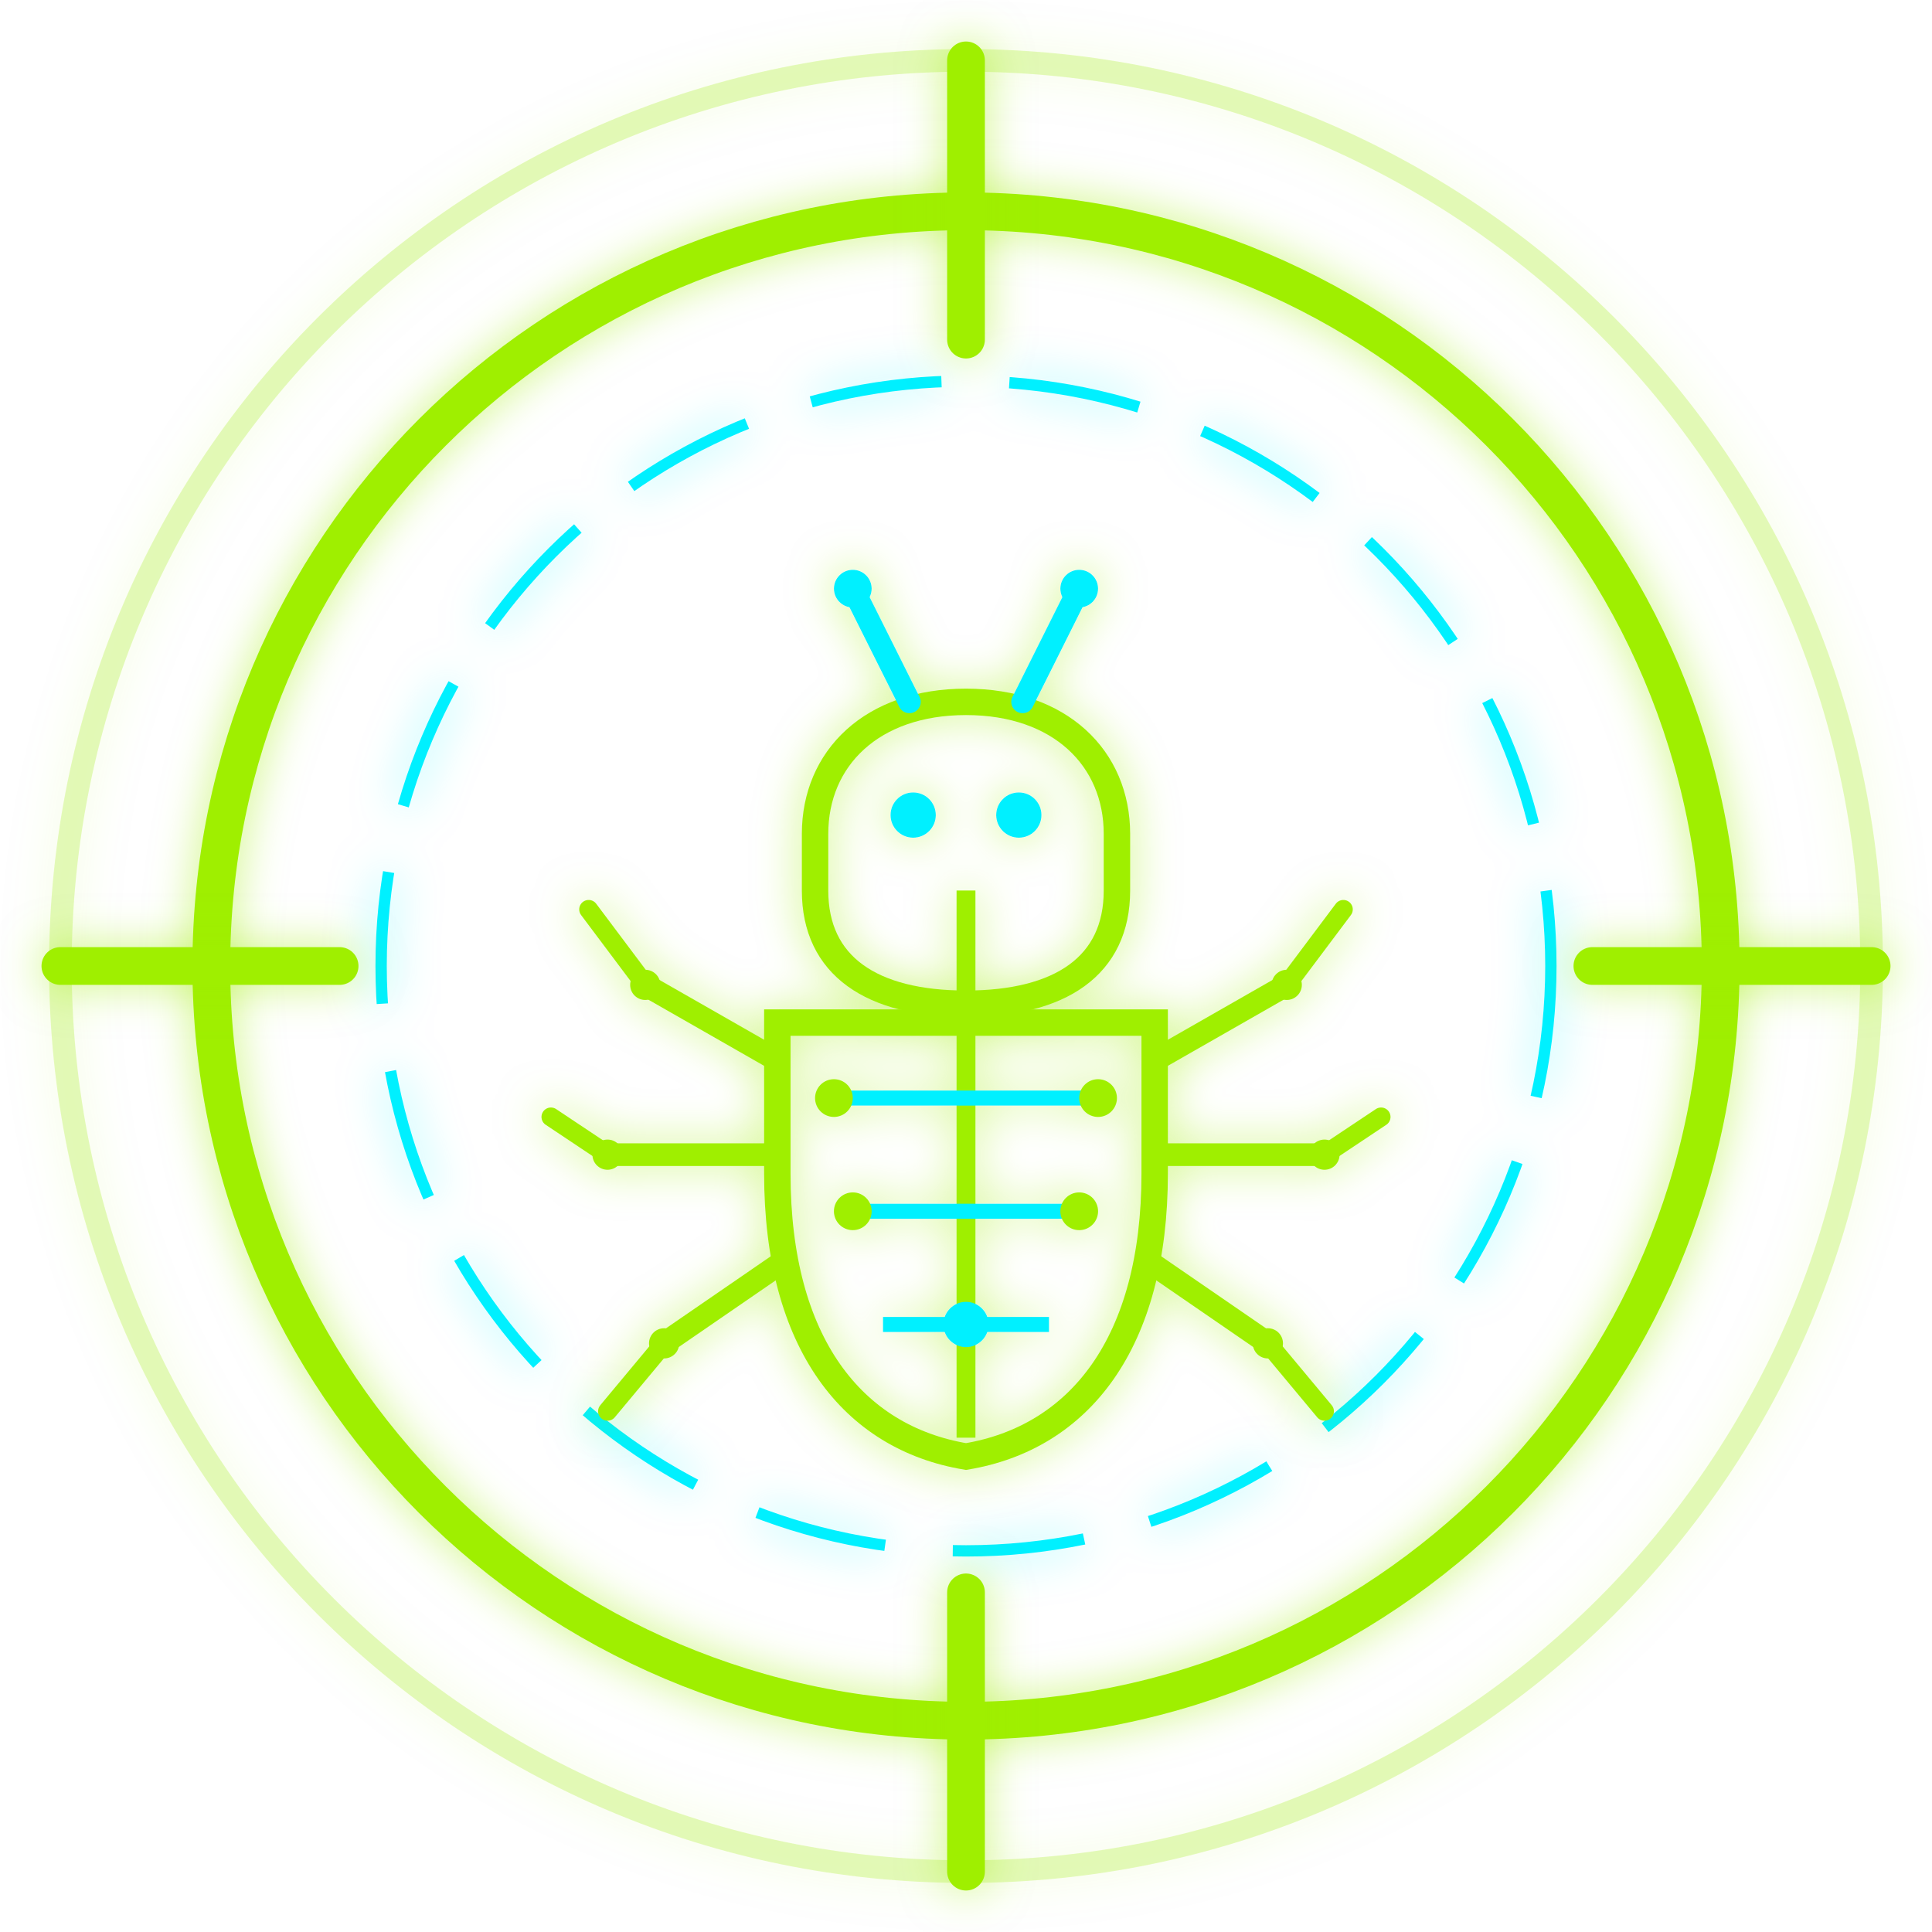
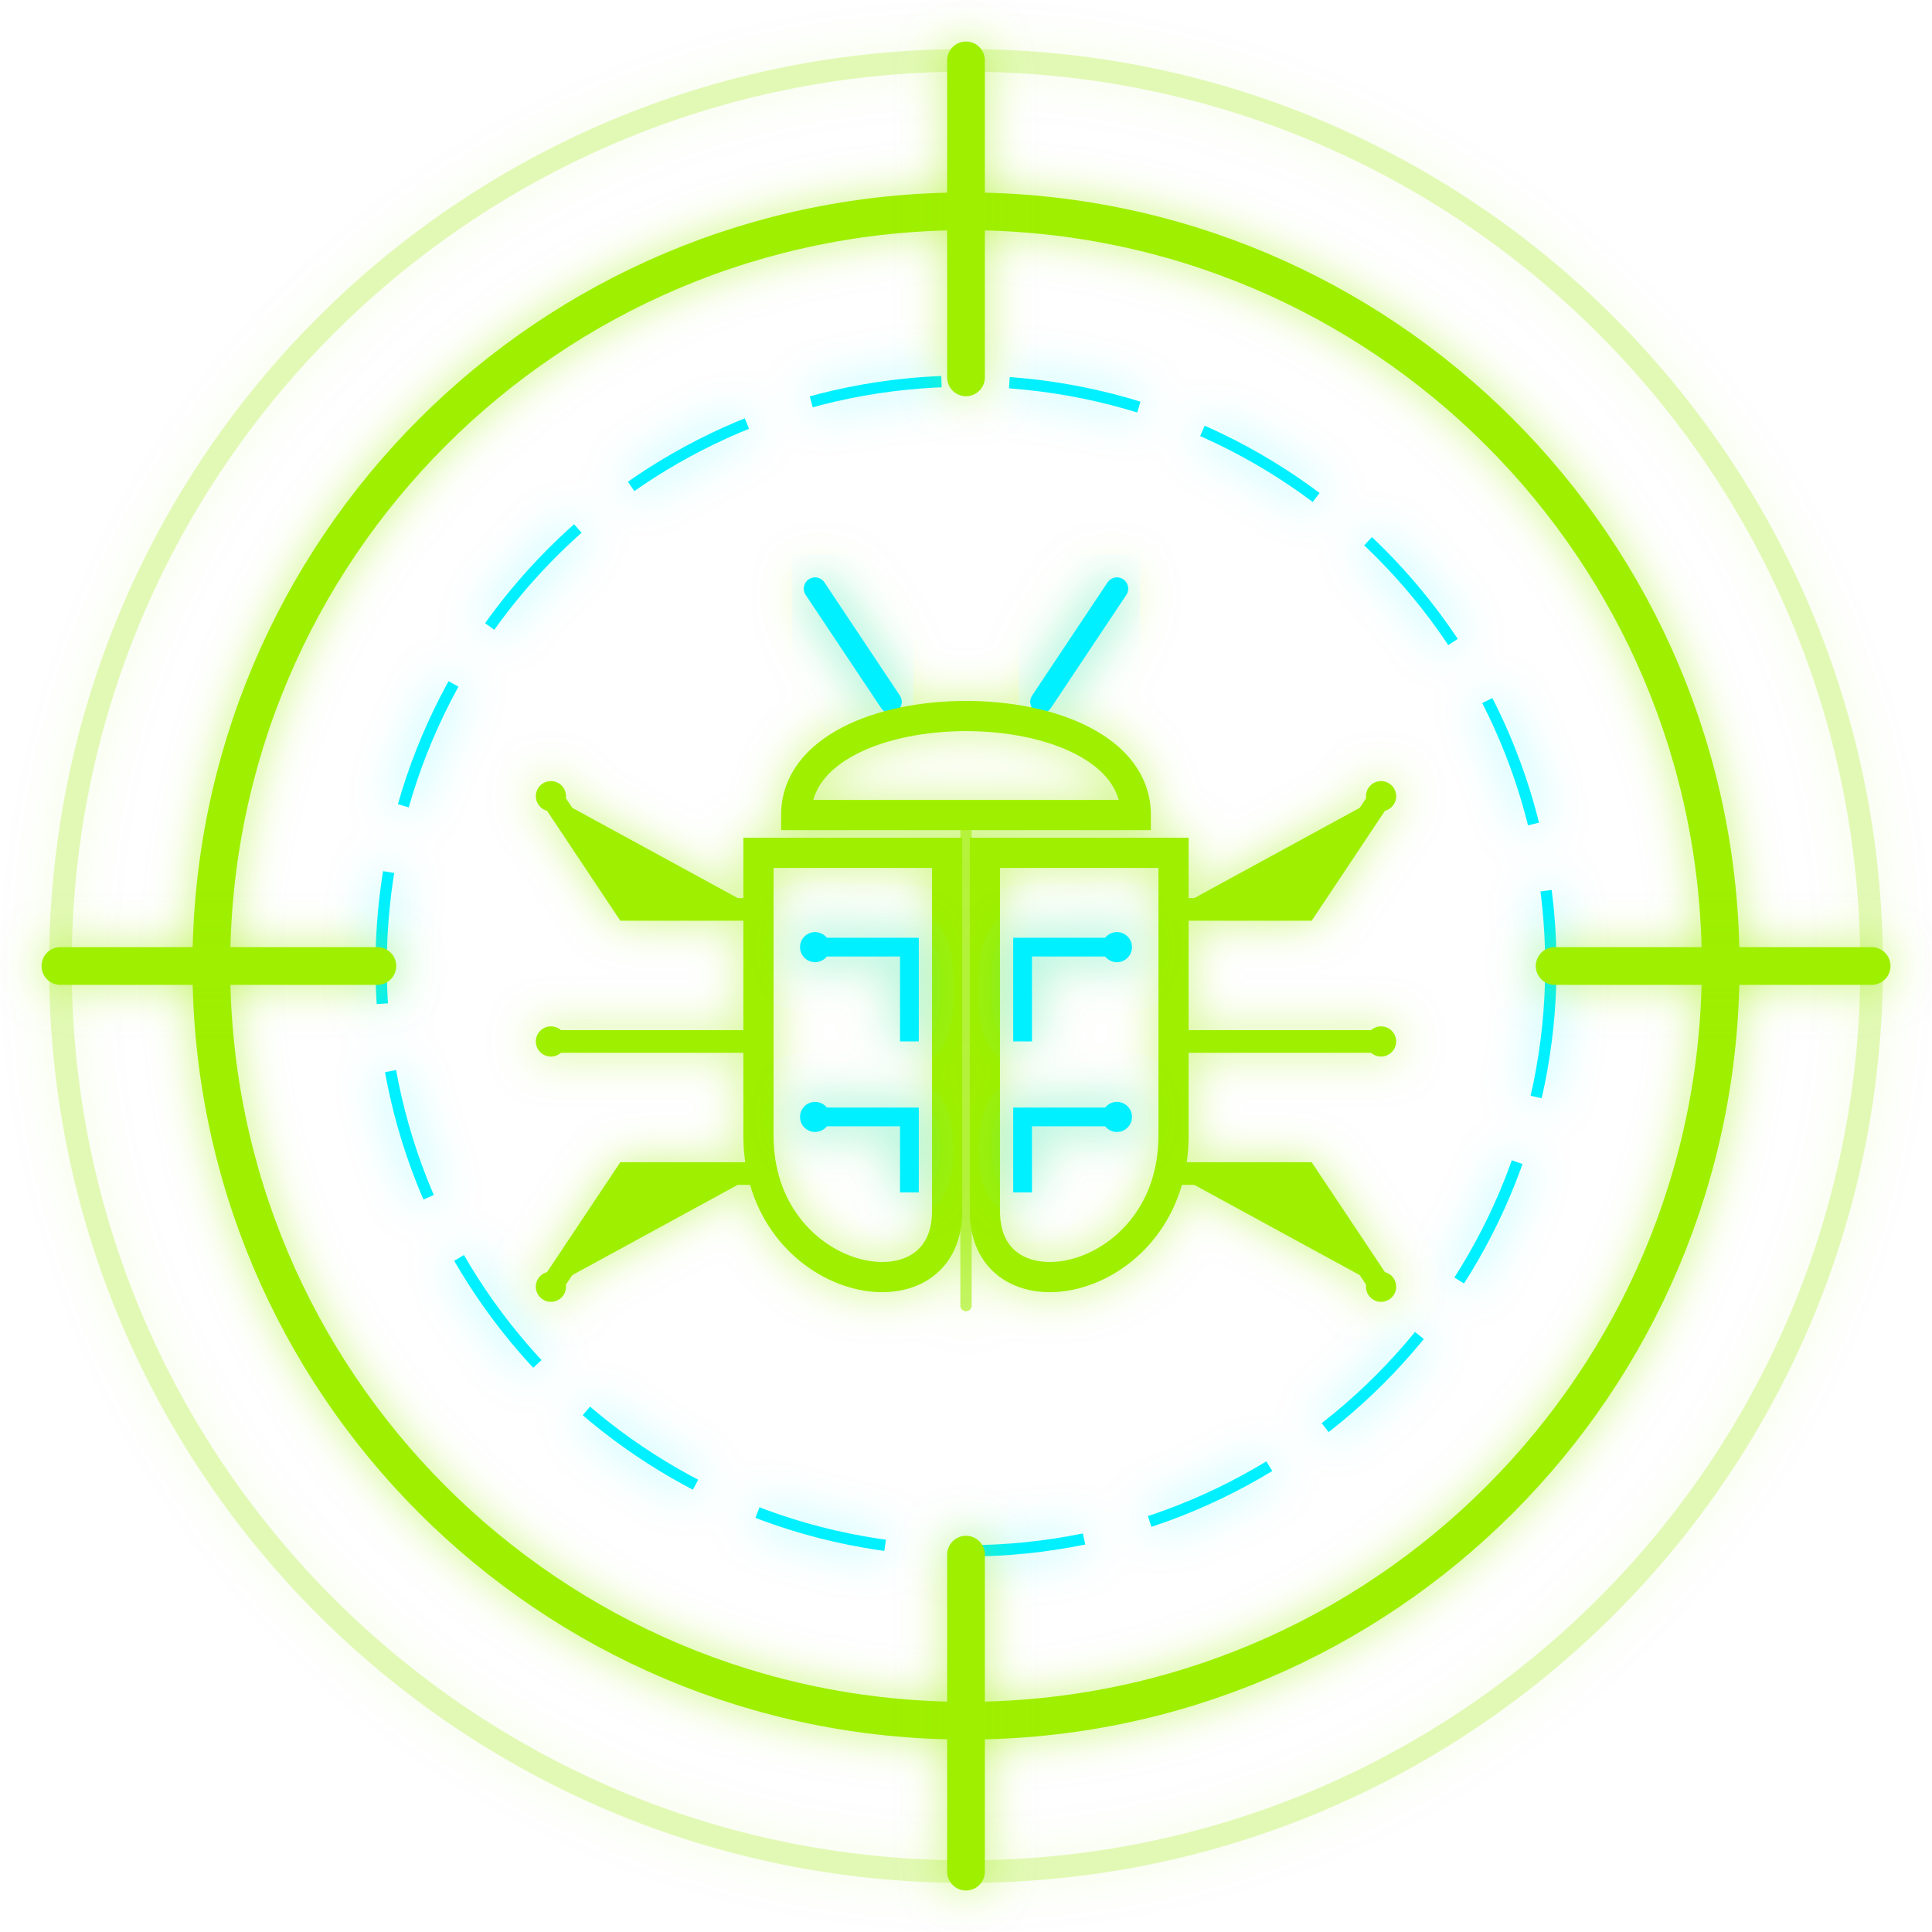
<svg xmlns="http://www.w3.org/2000/svg" viewBox="0 0 512 512" fill="none">
+   <style>
+     .green-stroke { stroke: #9FEF00; }
+     .green-fill { fill: #9FEF00; }
+     .cyan-stroke { stroke: #00F0FF; }
+     .cyan-fill { fill: #00F0FF; }
+     
+     @media (prefers-color-scheme: light) {
+       .green-stroke { stroke: #7FB300; }
+       .green-fill { fill: #7FB300; }
+       .cyan-stroke { stroke: #0099A8; }
+       .cyan-fill { fill: #0099A8; }
+       .glow-filter { filter: none; }
+     }
+   </style>
  <defs>
-     <filter id="glowGreen" x="-30%" y="-30%" width="160%" height="160%">
+     <filter id="glowGreen" x="-30%" y="-30%" width="160%" height="160%" class="glow-filter">
      <feGaussianBlur stdDeviation="6" result="blur" />
      <feFlood flood-color="#9FEF00" flood-opacity="0.5" result="color" />
      <feComposite in="color" in2="blur" operator="in" result="glow" />
      <feMerge>
        <feMergeNode in="glow" />
        <feMergeNode in="SourceGraphic" />
      </feMerge>
    </filter>
-     <filter id="glowCyan" x="-30%" y="-30%" width="160%" height="160%">
+     <filter id="glowCyan" x="-30%" y="-30%" width="160%" height="160%" class="glow-filter">
      <feGaussianBlur stdDeviation="6" result="blur" />
      <feFlood flood-color="#00F0FF" flood-opacity="0.5" result="color" />
      <feComposite in="color" in2="blur" operator="in" result="glow" />
      <feMerge>
        <feMergeNode in="glow" />
        <feMergeNode in="SourceGraphic" />
      </feMerge>
    </filter>
  </defs>
-   <circle cx="256" cy="256" r="240" stroke="#9FEF00" stroke-width="6" stroke-opacity="0.25" filter="url(#glowGreen)" />
-   <circle cx="256" cy="256" r="200" stroke="#9FEF00" stroke-width="10" filter="url(#glowGreen)" />
-   <circle cx="256" cy="256" r="155" stroke="#00F0FF" stroke-width="3" stroke-dasharray="35 18" filter="url(#glowCyan)" />
-   <g filter="url(#glowGreen)">
-     <line x1="256" y1="16" x2="256" y2="90" stroke="#9FEF00" stroke-width="10" stroke-linecap="round" />
-     <line x1="256" y1="422" x2="256" y2="496" stroke="#9FEF00" stroke-width="10" stroke-linecap="round" />
-     <line x1="16" y1="256" x2="90" y2="256" stroke="#9FEF00" stroke-width="10" stroke-linecap="round" />
-     <line x1="422" y1="256" x2="496" y2="256" stroke="#9FEF00" stroke-width="10" stroke-linecap="round" />
+   <circle cx="256" cy="256" r="240" stroke-width="6" stroke-opacity="0.25" filter="url(#glowGreen)" class="green-stroke" />
+   <circle cx="256" cy="256" r="200" stroke-width="10" filter="url(#glowGreen)" class="green-stroke" />
+   <circle cx="256" cy="256" r="155" stroke-width="3" stroke-dasharray="35 18" filter="url(#glowCyan)" class="cyan-stroke" />
+   <g filter="url(#glowGreen)" class="green-stroke">
+     <line x1="256" y1="16" x2="256" y2="100" stroke-width="10" stroke-linecap="round" />
+     <line x1="256" y1="412" x2="256" y2="496" stroke-width="10" stroke-linecap="round" />
+     <line x1="16" y1="256" x2="100" y2="256" stroke-width="10" stroke-linecap="round" />
+     <line x1="412" y1="256" x2="496" y2="256" stroke-width="10" stroke-linecap="round" />
  </g>
-   <g transform="translate(256, 256)" filter="url(#glowGreen)">
-     <path d="M0,-70 C25,-70 40,-55 40,-35 L40,-20 C40,0 25,10 0,10 C-25,10 -40,0 -40,-20 L-40,-35 C-40,-55 -25,-70 0,-70 Z" stroke="#9FEF00" stroke-width="7" fill="none" />
-     <circle cx="-14" cy="-40" r="6" fill="#00F0FF" />
-     <circle cx="14" cy="-40" r="6" fill="#00F0FF" />
-     <path d="M-50,15 L-50,55 C-50,100 -30,125 0,130 C30,125 50,100 50,55 L50,15 Z" stroke="#9FEF00" stroke-width="7" fill="none" />
-     <line x1="0" y1="-20" x2="0" y2="125" stroke="#9FEF00" stroke-width="5" />
-     <line x1="-35" y1="35" x2="35" y2="35" stroke="#00F0FF" stroke-width="4" />
-     <line x1="-30" y1="65" x2="30" y2="65" stroke="#00F0FF" stroke-width="4" />
-     <line x1="-22" y1="95" x2="22" y2="95" stroke="#00F0FF" stroke-width="4" />
-     <circle cx="-35" cy="35" r="5" fill="#9FEF00" />
-     <circle cx="35" cy="35" r="5" fill="#9FEF00" />
-     <circle cx="-30" cy="65" r="5" fill="#9FEF00" />
-     <circle cx="30" cy="65" r="5" fill="#9FEF00" />
-     <circle cx="0" cy="95" r="6" fill="#00F0FF" />
-     <line x1="-50" y1="25" x2="-85" y2="5" stroke="#9FEF00" stroke-width="6" stroke-linecap="round" />
-     <line x1="-85" y1="5" x2="-100" y2="-15" stroke="#9FEF00" stroke-width="5" stroke-linecap="round" />
-     <line x1="50" y1="25" x2="85" y2="5" stroke="#9FEF00" stroke-width="6" stroke-linecap="round" />
-     <line x1="85" y1="5" x2="100" y2="-15" stroke="#9FEF00" stroke-width="5" stroke-linecap="round" />
-     <line x1="-50" y1="50" x2="-95" y2="50" stroke="#9FEF00" stroke-width="6" stroke-linecap="round" />
-     <line x1="-95" y1="50" x2="-110" y2="40" stroke="#9FEF00" stroke-width="5" stroke-linecap="round" />
-     <line x1="50" y1="50" x2="95" y2="50" stroke="#9FEF00" stroke-width="6" stroke-linecap="round" />
-     <line x1="95" y1="50" x2="110" y2="40" stroke="#9FEF00" stroke-width="5" stroke-linecap="round" />
-     <line x1="-48" y1="78" x2="-80" y2="100" stroke="#9FEF00" stroke-width="6" stroke-linecap="round" />
-     <line x1="-80" y1="100" x2="-95" y2="118" stroke="#9FEF00" stroke-width="5" stroke-linecap="round" />
-     <line x1="48" y1="78" x2="80" y2="100" stroke="#9FEF00" stroke-width="6" stroke-linecap="round" />
-     <line x1="80" y1="100" x2="95" y2="118" stroke="#9FEF00" stroke-width="5" stroke-linecap="round" />
-     <circle cx="-85" cy="5" r="4" fill="#9FEF00" />
-     <circle cx="85" cy="5" r="4" fill="#9FEF00" />
-     <circle cx="-95" cy="50" r="4" fill="#9FEF00" />
-     <circle cx="95" cy="50" r="4" fill="#9FEF00" />
-     <circle cx="-80" cy="100" r="4" fill="#9FEF00" />
-     <circle cx="80" cy="100" r="4" fill="#9FEF00" />
-     <path d="M-15,-70 L-30,-100" stroke="#00F0FF" stroke-width="6" stroke-linecap="round" />
-     <circle cx="-30" cy="-100" r="5" fill="#00F0FF" />
-     <path d="M15,-70 L30,-100" stroke="#00F0FF" stroke-width="6" stroke-linecap="round" />
-     <circle cx="30" cy="-100" r="5" fill="#00F0FF" />
+   <g transform="translate(256, 241)" filter="url(#glowGreen)">
+     <path d="M-20,-55 L-40,-85" stroke-width="6" stroke-linecap="round" filter="url(#glowCyan)" class="cyan-stroke" />
+     <path d="M20,-55 L40,-85" stroke-width="6" stroke-linecap="round" filter="url(#glowCyan)" class="cyan-stroke" />
+     <path d="M-45,-25 C-45,-60 45,-60 45,-25 L-45,-25 Z" stroke-width="8" fill="none" class="green-stroke" />
+     <path d="M-55,-15 L-5, -15 L-5, 80 C-5, 110 -55, 100 -55, 60 Z" stroke-width="8" fill="none" class="green-stroke" />
+     <path d="M55,-15 L5, -15 L5, 80 C5, 110 55, 100 55, 60 Z" stroke-width="8" fill="none" class="green-stroke" />
+     <line x1="0" y1="-25" x2="0" y2="105" stroke-width="3" stroke-linecap="round" opacity="0.6" class="green-stroke" />
+     <g filter="url(#glowCyan)" class="cyan-stroke cyan-fill">
+       <path d="M-40,10 L-15,10 L-15,35" stroke-width="5" fill="none" />
+       <circle cx="-40" cy="10" r="4" stroke="none" />
+       <path d="M-40,55 L-15,55 L-15,75" stroke-width="5" fill="none" />
+       <circle cx="-40" cy="55" r="4" stroke="none" />
+       <path d="M40,10 L15,10 L15,35" stroke-width="5" fill="none" />
+       <circle cx="40" cy="10" r="4" stroke="none" />
+       <path d="M40,55 L15,55 L15,75" stroke-width="5" fill="none" />
+       <circle cx="40" cy="55" r="4" stroke="none" />
+     </g>
+     <g stroke-width="6" fill="none" stroke-linecap="round" class="green-stroke green-fill">
+       <path d="M-55,0 L-90,0 L-110,-30" />
+       <circle cx="-110" cy="-30" r="4" stroke="none" />
+       <path d="M55,0 L90,0 L110,-30" />
+       <circle cx="110" cy="-30" r="4" stroke="none" />
+       <path d="M-55,35 L-110,35" />
+       <circle cx="-110" cy="35" r="4" stroke="none" />
+       <path d="M55,35 L110,35" />
+       <circle cx="110" cy="35" r="4" stroke="none" />
+       <path d="M-55,70 L-90,70 L-110,100" />
+       <circle cx="-110" cy="100" r="4" stroke="none" />
+       <path d="M55,70 L90,70 L110,100" />
+       <circle cx="110" cy="100" r="4" stroke="none" />
+     </g>
  </g>
</svg>
